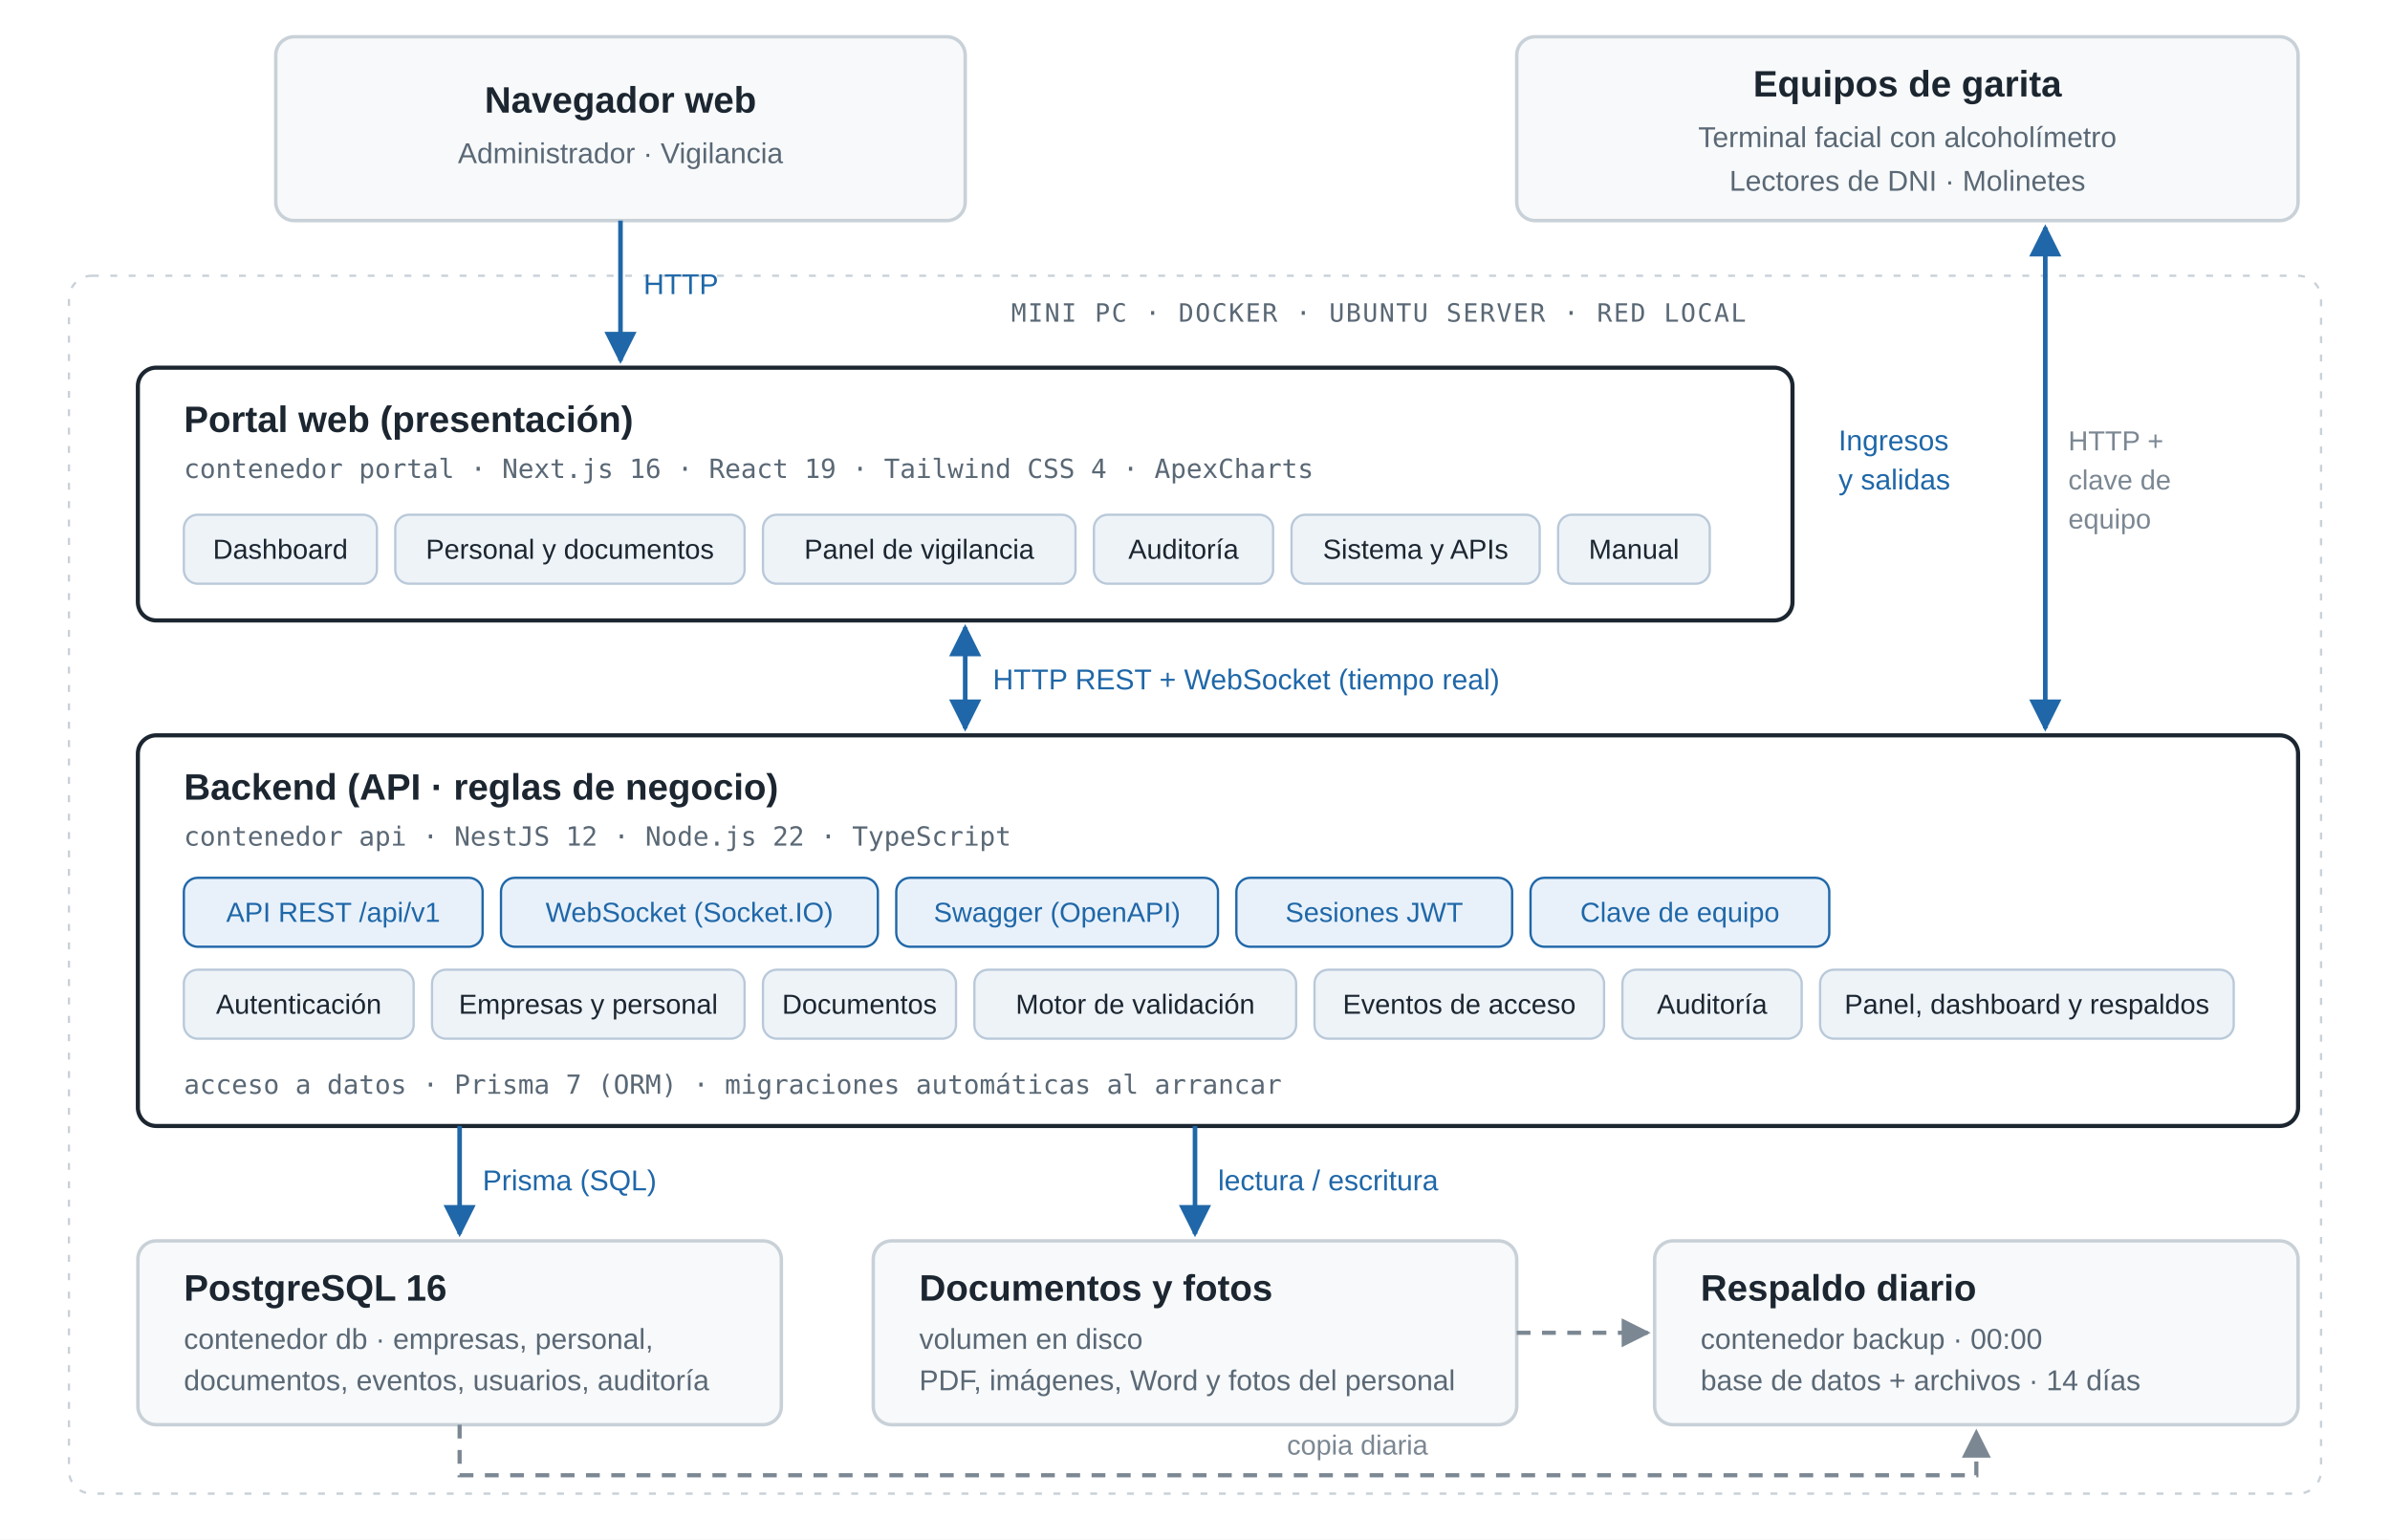
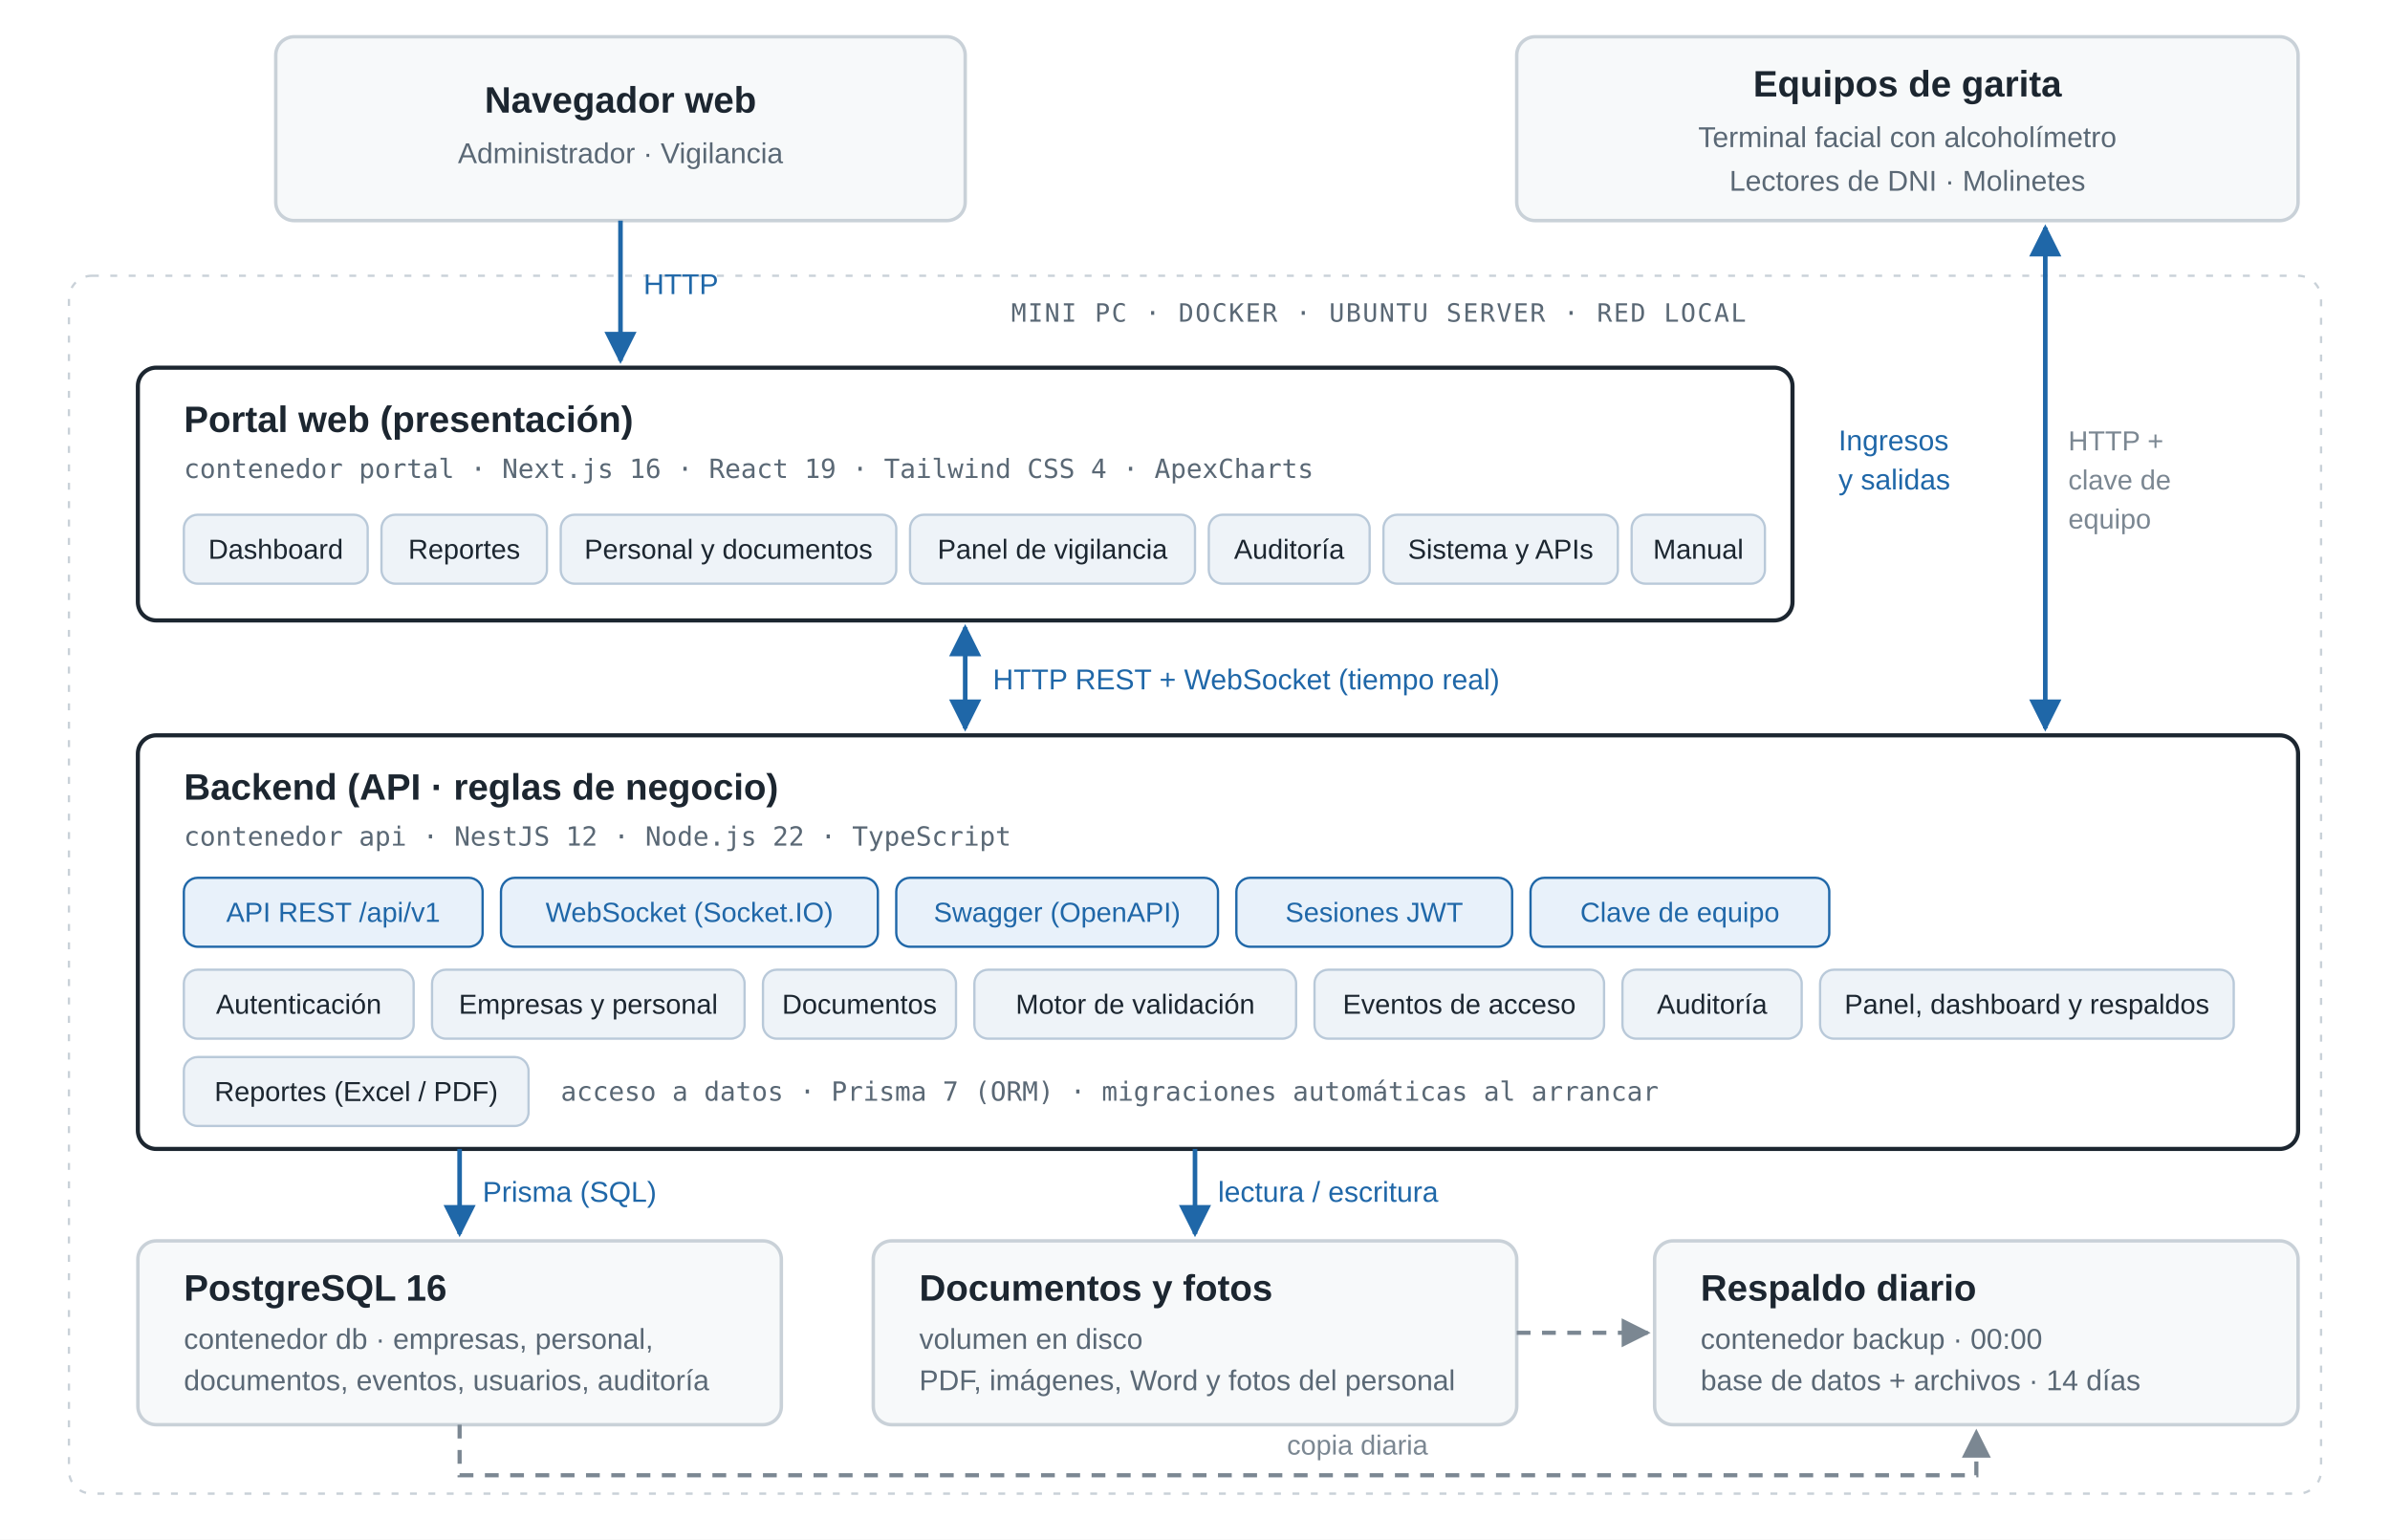
<svg xmlns="http://www.w3.org/2000/svg" viewBox="0 0 1040 670" width="1040" height="670">
  <style>/* SVG */
  .bx { fill: #f7f9fa; stroke: #c9d1d8; stroke-width: 1.5; }
  .bx-main { fill: #ffffff; stroke: #1c2630; stroke-width: 1.8; }
  .ch { fill: #eef3f8; stroke: #b9c9d9; stroke-width: 1; }
  .ci { fill: #e8f1fa; stroke: #1f67a8; stroke-width: 1; }
  .t1 { font: 600 16px Segoe UI, Arial, sans-serif; fill: #1c2630; }
  .t2 { font: 400 12.5px Segoe UI, Arial, sans-serif; fill: #5a6875; }
  .tc { font: 500 12px Segoe UI, Arial, sans-serif; fill: #1c2630; text-anchor: middle; dominant-baseline: central; }
  .tci { font: 500 12px Segoe UI, Arial, sans-serif; fill: #1f67a8; text-anchor: middle; dominant-baseline: central; }
  .tm { font: 500 11.5px Consolas, Menlo, monospace; fill: #5a6875; }
  .ld { font: 500 12.5px Segoe UI, Arial, sans-serif; fill: #1f67a8; }
  .lm { font: 500 12px Segoe UI, Arial, sans-serif; fill: #7b8792; }
  .ad { stroke: #1f67a8; stroke-width: 2; fill: none; }
  .am { stroke: #7b8792; stroke-width: 1.8; fill: none; stroke-dasharray: 6 5; }
  .md { fill: #1f67a8; }
  .mm { fill: #7b8792; }
  .zone { fill: none; stroke: #c9d1d8; stroke-width: 1; stroke-dasharray: 3 5; }
  .zl { font: 500 11px Consolas, Menlo, monospace; fill: #5a6875; letter-spacing: .06em; }
  .c { text-anchor: middle; }
</style>
  <rect width="1040" height="670" fill="#ffffff" />
  <defs>
    <marker id="hd" viewBox="0 0 10 10" refX="9" refY="5" markerWidth="7" markerHeight="7" orient="auto-start-reverse">
      <path d="M0 0 L10 5 L0 10z" class="md" />
    </marker>
    <marker id="hm" viewBox="0 0 10 10" refX="9" refY="5" markerWidth="7" markerHeight="7" orient="auto-start-reverse">
      <path d="M0 0 L10 5 L0 10z" class="mm" />
    </marker>
  </defs>
  <rect class="bx" x="120" y="16" width="300" height="80" rx="8" />
  <text class="t1 c" x="270" y="49">Navegador web</text>
  <text class="t2 c" x="270" y="71">Administrador · Vigilancia</text>
  <rect class="bx" x="660" y="16" width="340" height="80" rx="8" />
  <text class="t1 c" x="830" y="42">Equipos de garita</text>
  <text class="t2 c" x="830" y="64">Terminal facial con alcoholímetro</text>
  <text class="t2 c" x="830" y="83">Lectores de DNI · Molinetes</text>
  <rect class="zone" x="30" y="120" width="980" height="530" rx="10" />
  <text class="zl" x="440" y="140">MINI PC · DOCKER · UBUNTU SERVER · RED LOCAL</text>
  <rect class="bx-main" x="60" y="160" width="720" height="110" rx="8" />
  <text class="t1" x="80" y="188">Portal web (presentación)</text>
  <text class="tm" x="80" y="208">contenedor portal · Next.js 16 · React 19 · Tailwind CSS 4 · ApexCharts</text>
  <g>
-     <rect class="ch" x="80" y="224" width="84" height="30" rx="6" />
-     <text class="tc" x="122" y="239">Dashboard</text>
-     <rect class="ch" x="172" y="224" width="152" height="30" rx="6" />
-     <text class="tc" x="248" y="239">Personal y documentos</text>
-     <rect class="ch" x="332" y="224" width="136" height="30" rx="6" />
-     <text class="tc" x="400" y="239">Panel de vigilancia</text>
-     <rect class="ch" x="476" y="224" width="78" height="30" rx="6" />
-     <text class="tc" x="515" y="239">Auditoría</text>
-     <rect class="ch" x="562" y="224" width="108" height="30" rx="6" />
-     <text class="tc" x="616" y="239">Sistema y APIs</text>
-     <rect class="ch" x="678" y="224" width="66" height="30" rx="6" />
-     <text class="tc" x="711" y="239">Manual</text>
+     <rect class="ch" x="80" y="224" width="80" height="30" rx="6" />
+     <text class="tc" x="120" y="239">Dashboard</text>
+     <rect class="ch" x="166" y="224" width="72" height="30" rx="6" />
+     <text class="tc" x="202" y="239">Reportes</text>
+     <rect class="ch" x="244" y="224" width="146" height="30" rx="6" />
+     <text class="tc" x="317" y="239">Personal y documentos</text>
+     <rect class="ch" x="396" y="224" width="124" height="30" rx="6" />
+     <text class="tc" x="458" y="239">Panel de vigilancia</text>
+     <rect class="ch" x="526" y="224" width="70" height="30" rx="6" />
+     <text class="tc" x="561" y="239">Auditoría</text>
+     <rect class="ch" x="602" y="224" width="102" height="30" rx="6" />
+     <text class="tc" x="653" y="239">Sistema y APIs</text>
+     <rect class="ch" x="710" y="224" width="58" height="30" rx="6" />
+     <text class="tc" x="739" y="239">Manual</text>
  </g>
-   <rect class="bx-main" x="60" y="320" width="940" height="170" rx="8" />
+   <rect class="bx-main" x="60" y="320" width="940" height="180" rx="8" />
  <text class="t1" x="80" y="348">Backend (API · reglas de negocio)</text>
  <text class="tm" x="80" y="368">contenedor api · NestJS 12 · Node.js 22 · TypeScript</text>
  <g>
    <rect class="ci" x="80" y="382" width="130" height="30" rx="6" />
    <text class="tci" x="145" y="397">API REST /api/v1</text>
    <rect class="ci" x="218" y="382" width="164" height="30" rx="6" />
    <text class="tci" x="300" y="397">WebSocket (Socket.IO)</text>
    <rect class="ci" x="390" y="382" width="140" height="30" rx="6" />
    <text class="tci" x="460" y="397">Swagger (OpenAPI)</text>
    <rect class="ci" x="538" y="382" width="120" height="30" rx="6" />
    <text class="tci" x="598" y="397">Sesiones JWT</text>
    <rect class="ci" x="666" y="382" width="130" height="30" rx="6" />
    <text class="tci" x="731" y="397">Clave de equipo</text>
  </g>
  <g>
    <rect class="ch" x="80" y="422" width="100" height="30" rx="6" />
    <text class="tc" x="130" y="437">Autenticación</text>
    <rect class="ch" x="188" y="422" width="136" height="30" rx="6" />
    <text class="tc" x="256" y="437">Empresas y personal</text>
    <rect class="ch" x="332" y="422" width="84" height="30" rx="6" />
    <text class="tc" x="374" y="437">Documentos</text>
    <rect class="ch" x="424" y="422" width="140" height="30" rx="6" />
    <text class="tc" x="494" y="437">Motor de validación</text>
    <rect class="ch" x="572" y="422" width="126" height="30" rx="6" />
    <text class="tc" x="635" y="437">Eventos de acceso</text>
    <rect class="ch" x="706" y="422" width="78" height="30" rx="6" />
    <text class="tc" x="745" y="437">Auditoría</text>
    <rect class="ch" x="792" y="422" width="180" height="30" rx="6" />
    <text class="tc" x="882" y="437">Panel, dashboard y respaldos</text>
+     <rect class="ch" x="80" y="460" width="150" height="30" rx="6" />
+     <text class="tc" x="155" y="475">Reportes (Excel / PDF)</text>
  </g>
-   <text class="tm" x="80" y="476">acceso a datos · Prisma 7 (ORM) · migraciones automáticas al arrancar</text>
+   <text class="tm" x="244" y="479">acceso a datos · Prisma 7 (ORM) · migraciones automáticas al arrancar</text>
  <rect class="bx" x="60" y="540" width="280" height="80" rx="8" />
  <text class="t1" x="80" y="566">PostgreSQL 16</text>
  <text class="t2" x="80" y="587">contenedor db · empresas, personal,</text>
  <text class="t2" x="80" y="605">documentos, eventos, usuarios, auditoría</text>
  <rect class="bx" x="380" y="540" width="280" height="80" rx="8" />
  <text class="t1" x="400" y="566">Documentos y fotos</text>
  <text class="t2" x="400" y="587">volumen en disco</text>
  <text class="t2" x="400" y="605">PDF, imágenes, Word y fotos del personal</text>
  <rect class="bx" x="720" y="540" width="280" height="80" rx="8" />
  <text class="t1" x="740" y="566">Respaldo diario</text>
  <text class="t2" x="740" y="587">contenedor backup · 00:00</text>
  <text class="t2" x="740" y="605">base de datos + archivos · 14 días</text>
  <line class="ad" x1="270" y1="96" x2="270" y2="157" marker-end="url(#hd)" />
  <text class="ld" x="280" y="128">HTTP</text>
  <line class="ad" x1="420" y1="273" x2="420" y2="317" marker-start="url(#hd)" marker-end="url(#hd)" />
  <text class="ld" x="432" y="300">HTTP REST + WebSocket (tiempo real)</text>
  <line class="ad" x1="890" y1="99" x2="890" y2="317" marker-start="url(#hd)" marker-end="url(#hd)" />
  <text class="ld" x="800" y="196">Ingresos</text>
  <text class="ld" x="800" y="213">y salidas</text>
  <text class="lm" x="900" y="196">HTTP +</text>
  <text class="lm" x="900" y="213">clave de</text>
  <text class="lm" x="900" y="230">equipo</text>
-   <line class="ad" x1="200" y1="490" x2="200" y2="537" marker-end="url(#hd)" />
-   <text class="ld" x="210" y="518">Prisma (SQL)</text>
-   <line class="ad" x1="520" y1="490" x2="520" y2="537" marker-end="url(#hd)" />
-   <text class="ld" x="530" y="518">lectura / escritura</text>
+   <line class="ad" x1="200" y1="500" x2="200" y2="537" marker-end="url(#hd)" />
+   <text class="ld" x="210" y="523">Prisma (SQL)</text>
+   <line class="ad" x1="520" y1="500" x2="520" y2="537" marker-end="url(#hd)" />
+   <text class="ld" x="530" y="523">lectura / escritura</text>
  <line class="am" x1="660" y1="580" x2="717" y2="580" marker-end="url(#hm)" />
  <path class="am" d="M200 620 V642 H860 V623" marker-end="url(#hm)" />
  <text class="lm" x="560" y="633">copia diaria</text>
</svg>
